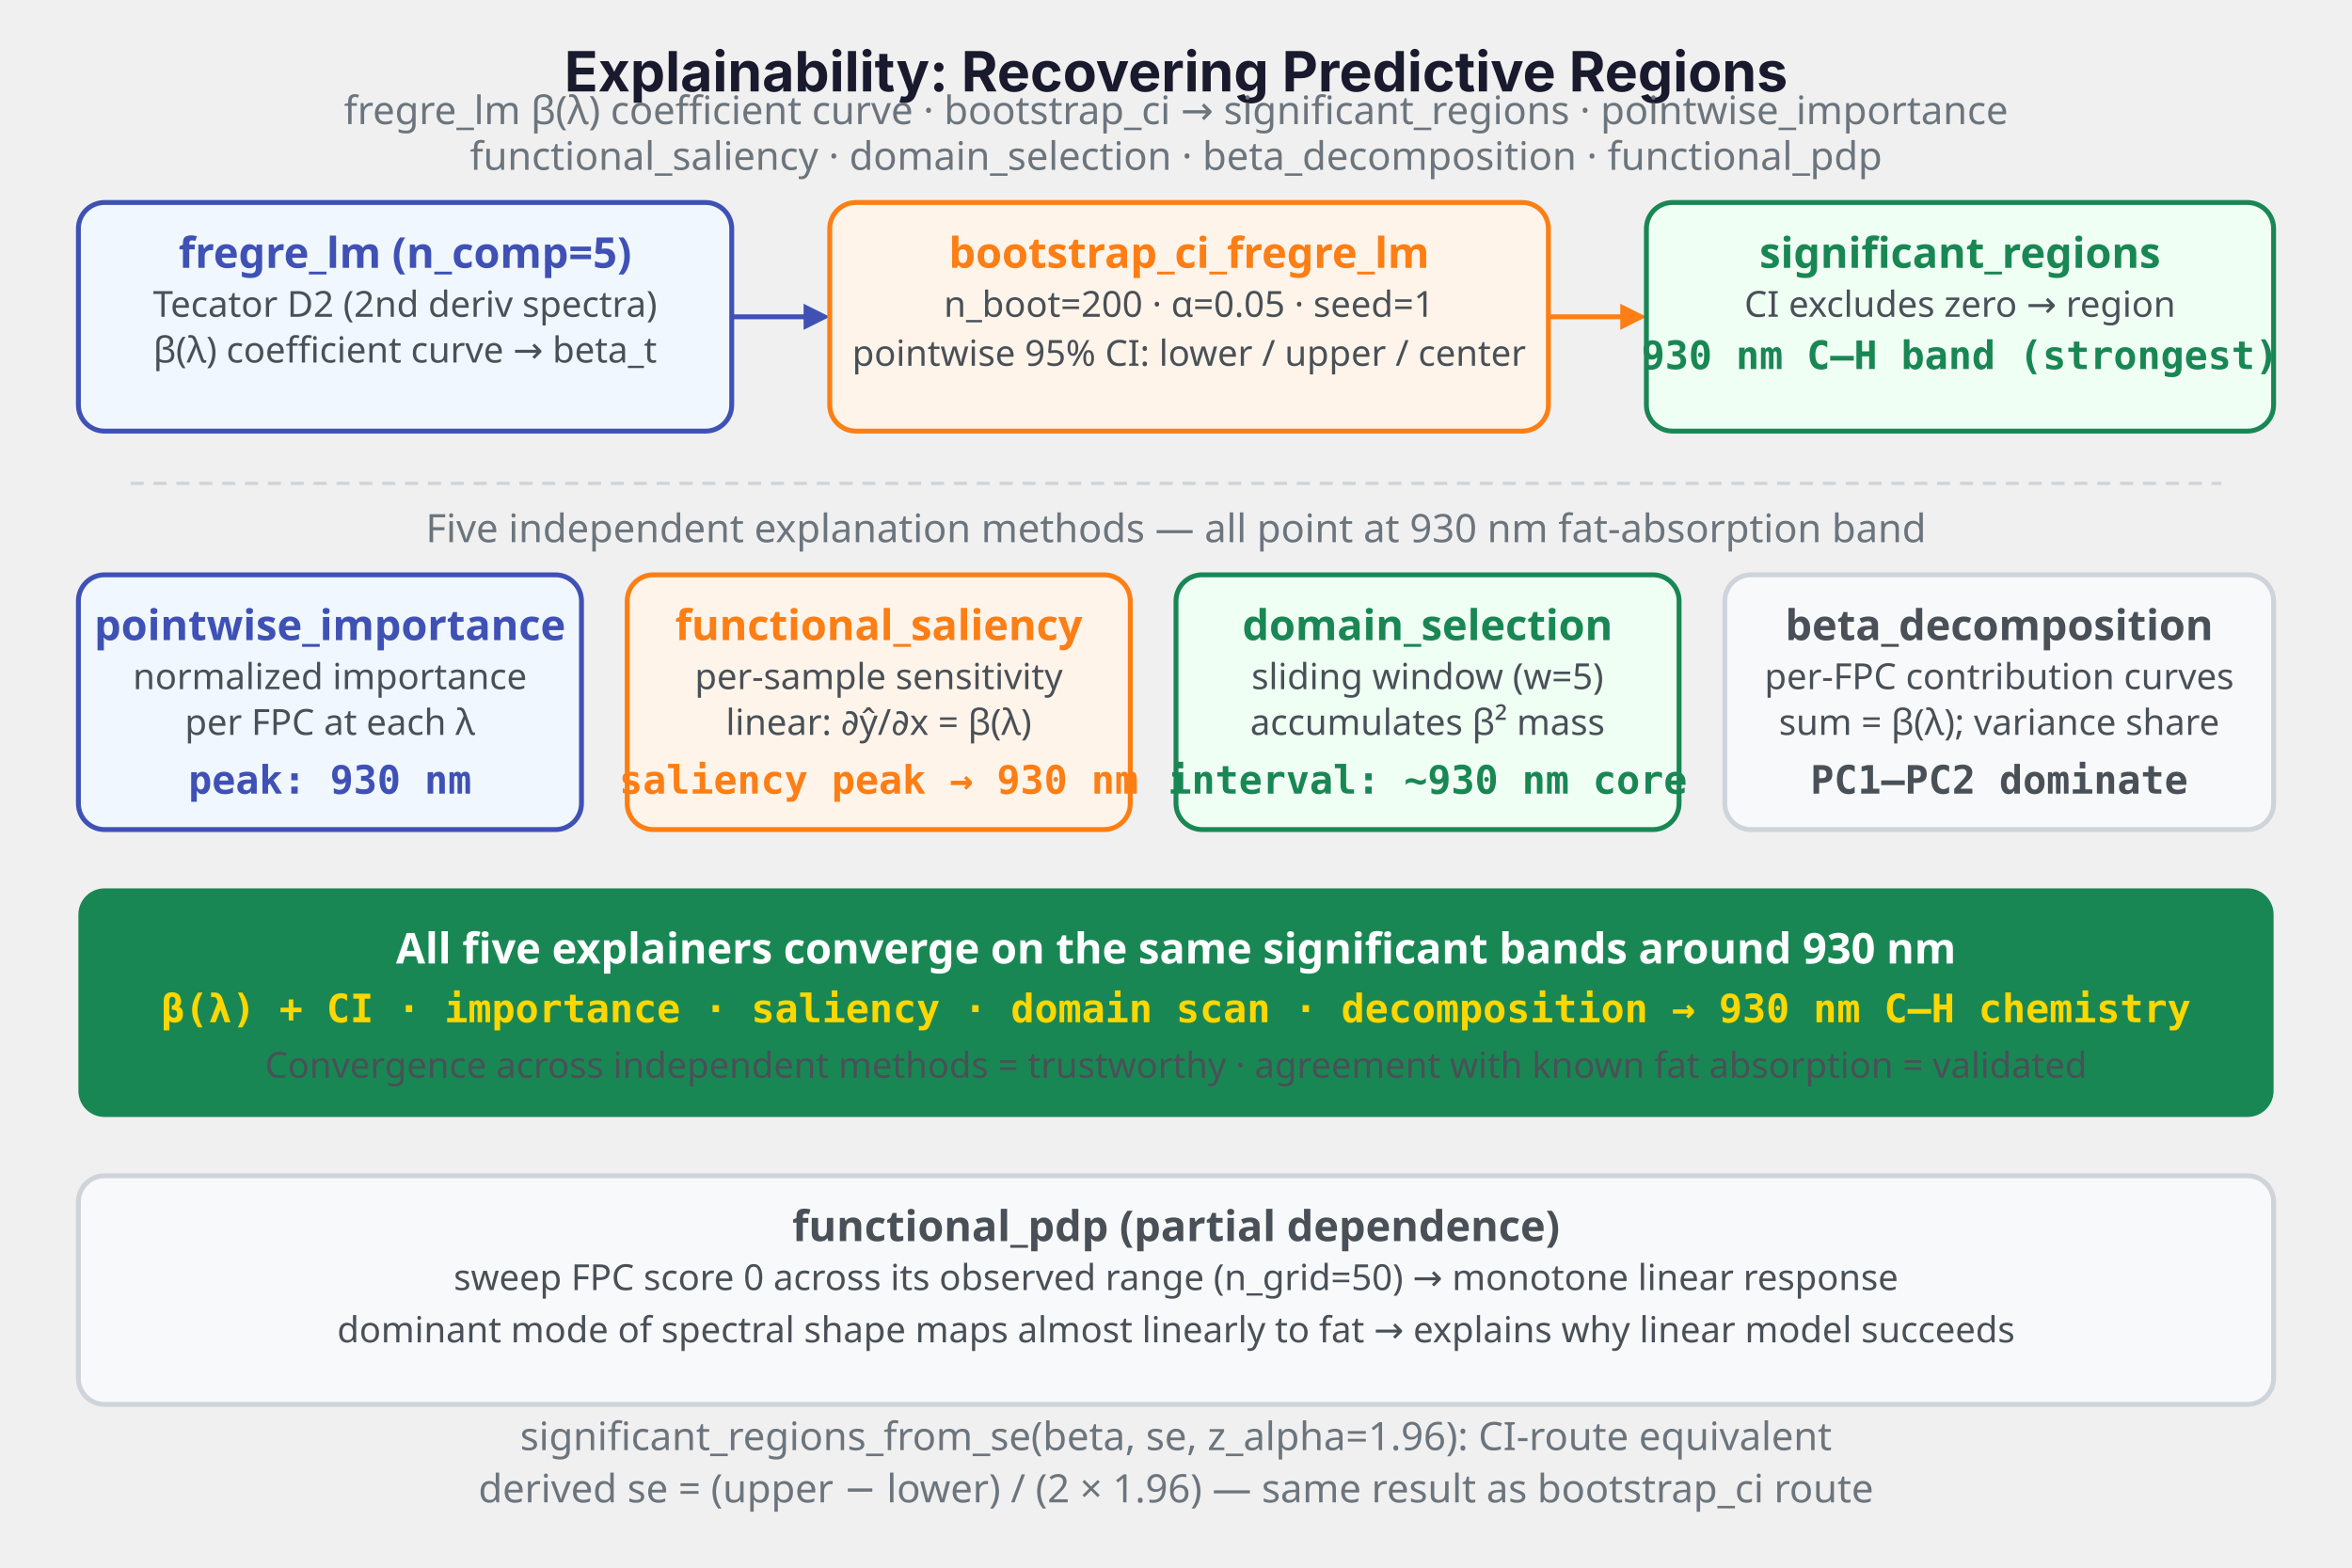
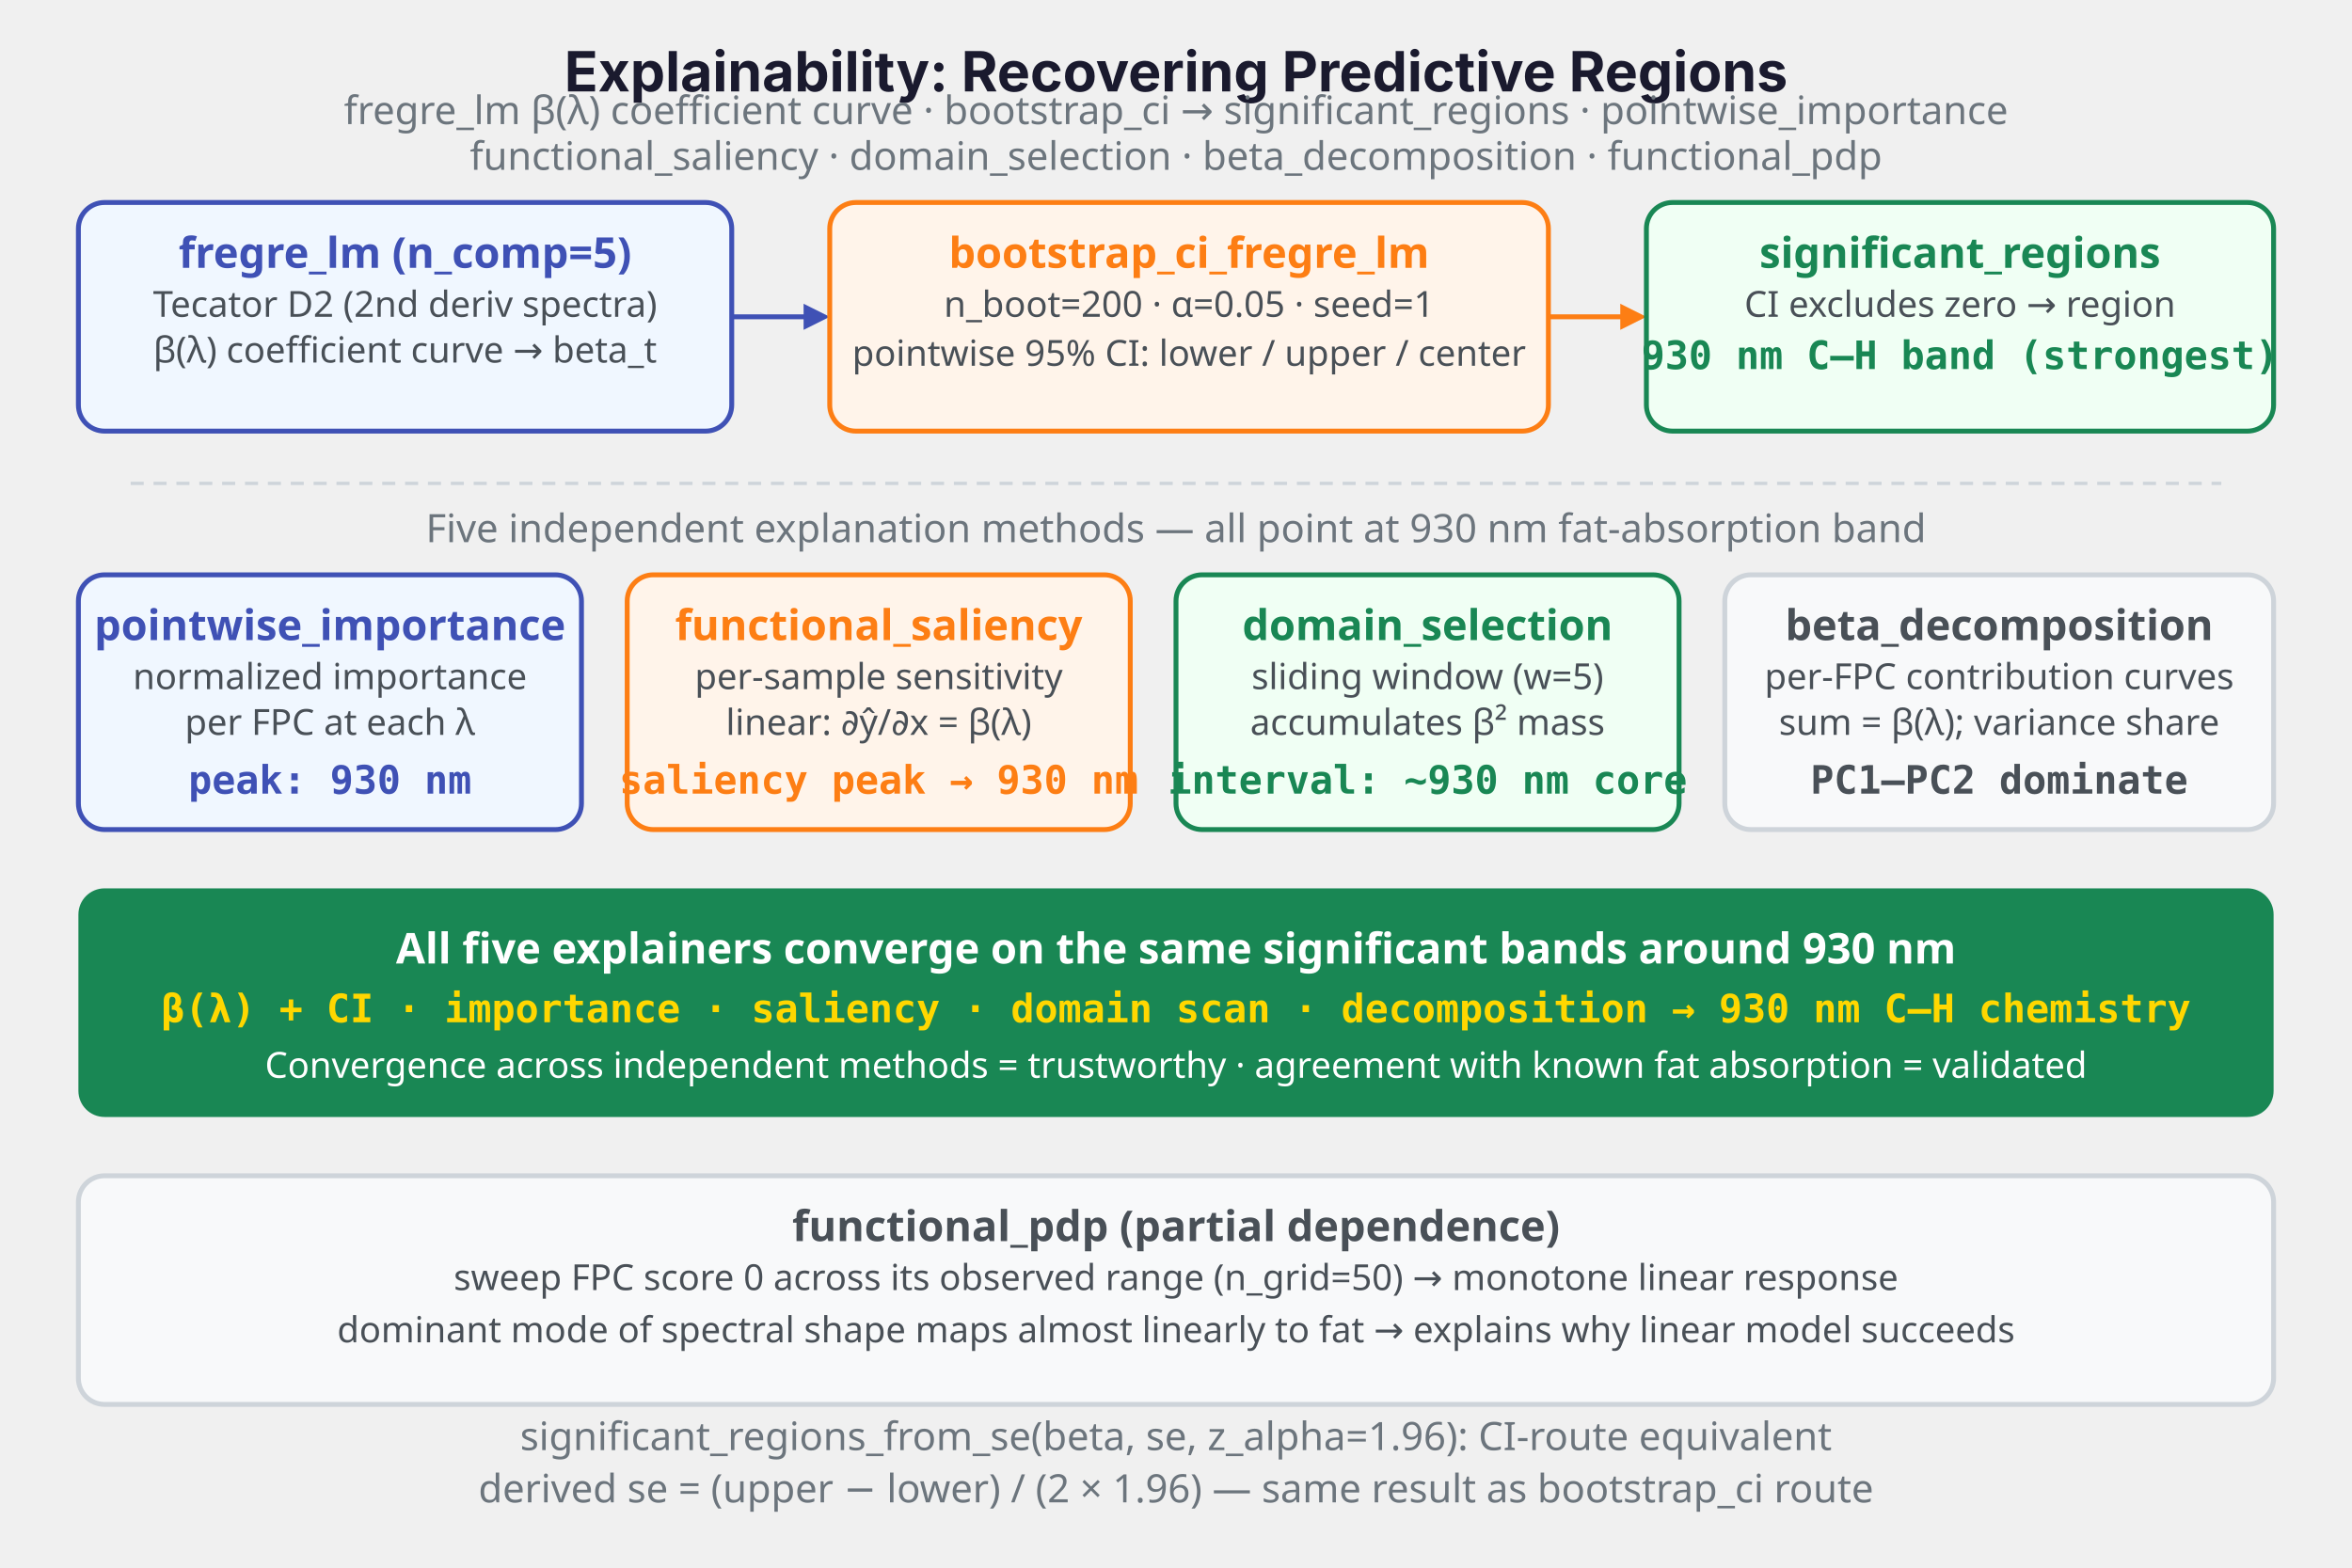
- <svg xmlns="http://www.w3.org/2000/svg" viewBox="0 0 720 480" fill="none" role="img" aria-label="Explainability: Recovering Predictive Regions — fregre_lm beta(t) coefficient curve, bootstrap CI, significant_regions, pointwise_importance, functional_saliency, domain_selection, beta_decomposition, functional_pdp">
+ <svg xmlns="http://www.w3.org/2000/svg" viewBox="0 0 720 480" fill="none" role="img" aria-label="Explainability: Recovering Predictive Regions" aria-labelledby="ex-explainability-regions-title ex-explainability-regions-desc">
  <style>
    .ttl{font:700 17px system-ui,-apple-system,sans-serif;fill:#1a1a2e}
    .sub{font:400 12px system-ui,sans-serif;fill:#6c757d}
    .lab{font:700 13px system-ui,sans-serif}
    .sm{font:400 11px system-ui,sans-serif;fill:#495057}
    .mono{font:600 12px ui-monospace,monospace}
  </style>
  <text class="ttl" x="360" y="28" text-anchor="middle">Explainability: Recovering Predictive Regions</text>
  <text class="sub" x="360" y="38" text-anchor="middle">fregre_lm β(λ) coefficient curve · bootstrap_ci → significant_regions · pointwise_importance</text>
  <text class="sub" x="360" y="52" text-anchor="middle">functional_saliency · domain_selection · beta_decomposition · functional_pdp</text>
  <rect x="24" y="62" width="200" height="70" rx="8" fill="#f0f7ff" stroke="#3f51b5" stroke-width="1.5" />
  <text class="lab" x="124" y="82" text-anchor="middle" fill="#3f51b5">fregre_lm (n_comp=5)</text>
  <text class="sm" x="124" y="97" text-anchor="middle">Tecator D2 (2nd deriv spectra)</text>
  <text class="sm" x="124" y="111" text-anchor="middle">β(λ) coefficient curve → beta_t</text>
  <line x1="224" y1="97" x2="250" y2="97" stroke="#3f51b5" stroke-width="1.5" />
  <polygon points="246,93 254,97 246,101" fill="#3f51b5" />
  <rect x="254" y="62" width="220" height="70" rx="8" fill="#fff4ea" stroke="#fd7e14" stroke-width="1.5" />
  <text class="lab" x="364" y="82" text-anchor="middle" fill="#fd7e14">bootstrap_ci_fregre_lm</text>
  <text class="sm" x="364" y="97" text-anchor="middle">n_boot=200 · α=0.05 · seed=1</text>
  <text class="sm" x="364" y="112" text-anchor="middle">pointwise 95% CI: lower / upper / center</text>
  <line x1="474" y1="97" x2="500" y2="97" stroke="#fd7e14" stroke-width="1.5" />
  <polygon points="496,93 504,97 496,101" fill="#fd7e14" />
  <rect x="504" y="62" width="192" height="70" rx="8" fill="#f0fff4" stroke="#198754" stroke-width="1.5" />
  <text class="lab" x="600" y="82" text-anchor="middle" fill="#198754">significant_regions</text>
  <text class="sm" x="600" y="97" text-anchor="middle">CI excludes zero → region</text>
  <text class="mono" x="600" y="113" text-anchor="middle" fill="#198754">930 nm C–H band (strongest)</text>
  <line x1="40" y1="148" x2="680" y2="148" stroke="#ced4da" stroke-width="1" stroke-dasharray="4,3" />
  <text class="sub" x="360" y="166" text-anchor="middle">Five independent explanation methods — all point at 930 nm fat-absorption band</text>
  <rect x="24" y="176" width="154" height="78" rx="8" fill="#f0f7ff" stroke="#3f51b5" stroke-width="1.5" />
  <text class="lab" x="101" y="196" text-anchor="middle" fill="#3f51b5">pointwise_importance</text>
  <text class="sm" x="101" y="211" text-anchor="middle">normalized importance</text>
  <text class="sm" x="101" y="225" text-anchor="middle">per FPC at each λ</text>
  <text class="mono" x="101" y="243" text-anchor="middle" fill="#3f51b5">peak: 930 nm</text>
  <rect x="192" y="176" width="154" height="78" rx="8" fill="#fff4ea" stroke="#fd7e14" stroke-width="1.5" />
  <text class="lab" x="269" y="196" text-anchor="middle" fill="#fd7e14">functional_saliency</text>
  <text class="sm" x="269" y="211" text-anchor="middle">per-sample sensitivity</text>
  <text class="sm" x="269" y="225" text-anchor="middle">linear: ∂ŷ/∂x = β(λ)</text>
  <text class="mono" x="269" y="243" text-anchor="middle" fill="#fd7e14">saliency peak → 930 nm</text>
  <rect x="360" y="176" width="154" height="78" rx="8" fill="#f0fff4" stroke="#198754" stroke-width="1.5" />
  <text class="lab" x="437" y="196" text-anchor="middle" fill="#198754">domain_selection</text>
  <text class="sm" x="437" y="211" text-anchor="middle">sliding window (w=5)</text>
  <text class="sm" x="437" y="225" text-anchor="middle">accumulates β² mass</text>
  <text class="mono" x="437" y="243" text-anchor="middle" fill="#198754">interval: ~930 nm core</text>
  <rect x="528" y="176" width="168" height="78" rx="8" fill="#f8f9fa" stroke="#ced4da" stroke-width="1.5" />
  <text class="lab" x="612" y="196" text-anchor="middle" fill="#495057">beta_decomposition</text>
  <text class="sm" x="612" y="211" text-anchor="middle">per-FPC contribution curves</text>
  <text class="sm" x="612" y="225" text-anchor="middle">sum = β(λ); variance share</text>
  <text class="mono" x="612" y="243" text-anchor="middle" fill="#495057">PC1–PC2 dominate</text>
  <rect x="24" y="272" width="672" height="70" rx="8" fill="#198754" stroke="none" />
  <text class="lab" x="360" y="295" text-anchor="middle" fill="white">All five explainers converge on the same significant bands around 930 nm</text>
  <text class="mono" x="360" y="313" text-anchor="middle" fill="#FFD700">β(λ) + CI · importance · saliency · domain scan · decomposition → 930 nm C–H chemistry</text>
-   <text class="sm" x="360" y="330" text-anchor="middle" fill="white">Convergence across independent methods = trustworthy · agreement with known fat absorption = validated</text>
+   <text class="sm" x="360" y="330" text-anchor="middle" style="fill:white">Convergence across independent methods = trustworthy · agreement with known fat absorption = validated</text>
  <rect x="24" y="360" width="672" height="70" rx="8" fill="#f8f9fa" stroke="#ced4da" stroke-width="1.5" />
  <text class="lab" x="360" y="380" text-anchor="middle" fill="#495057">functional_pdp (partial dependence)</text>
  <text class="sm" x="360" y="395" text-anchor="middle">sweep FPC score 0 across its observed range (n_grid=50) → monotone linear response</text>
  <text class="sm" x="360" y="411" text-anchor="middle">dominant mode of spectral shape maps almost linearly to fat → explains why linear model succeeds</text>
  <text class="sub" x="360" y="444" text-anchor="middle">significant_regions_from_se(beta, se, z_alpha=1.96): CI-route equivalent</text>
  <text class="sub" x="360" y="460" text-anchor="middle">derived se = (upper − lower) / (2 × 1.96) — same result as bootstrap_ci route</text>
</svg>
